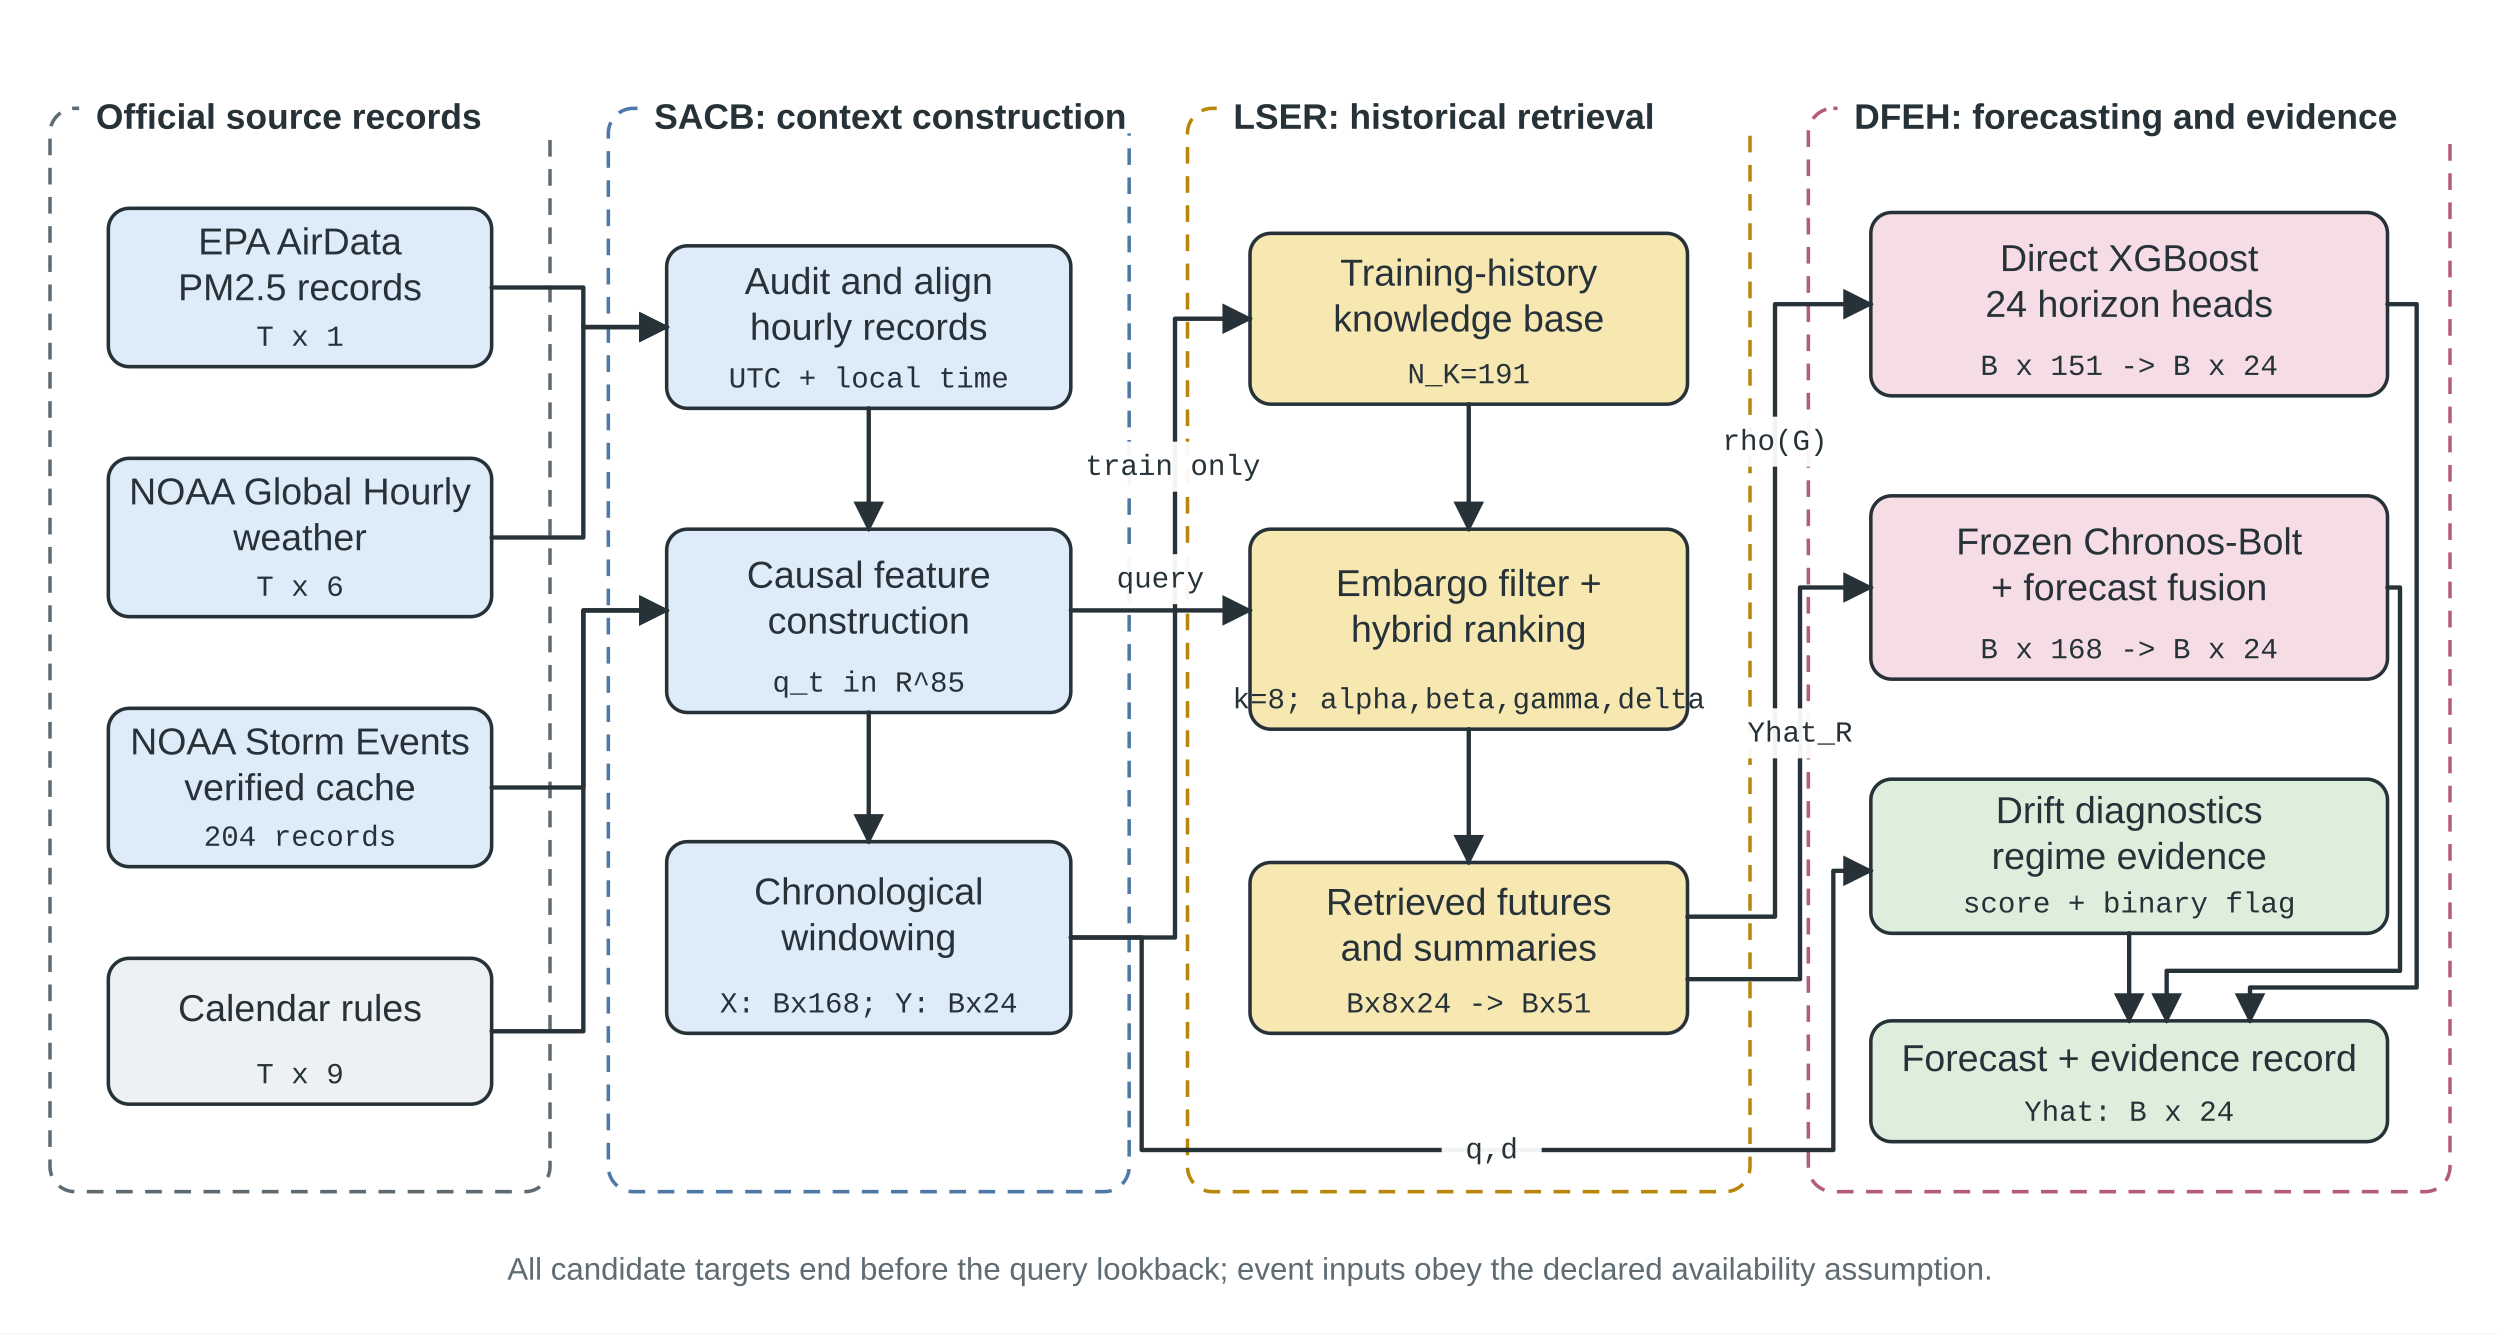
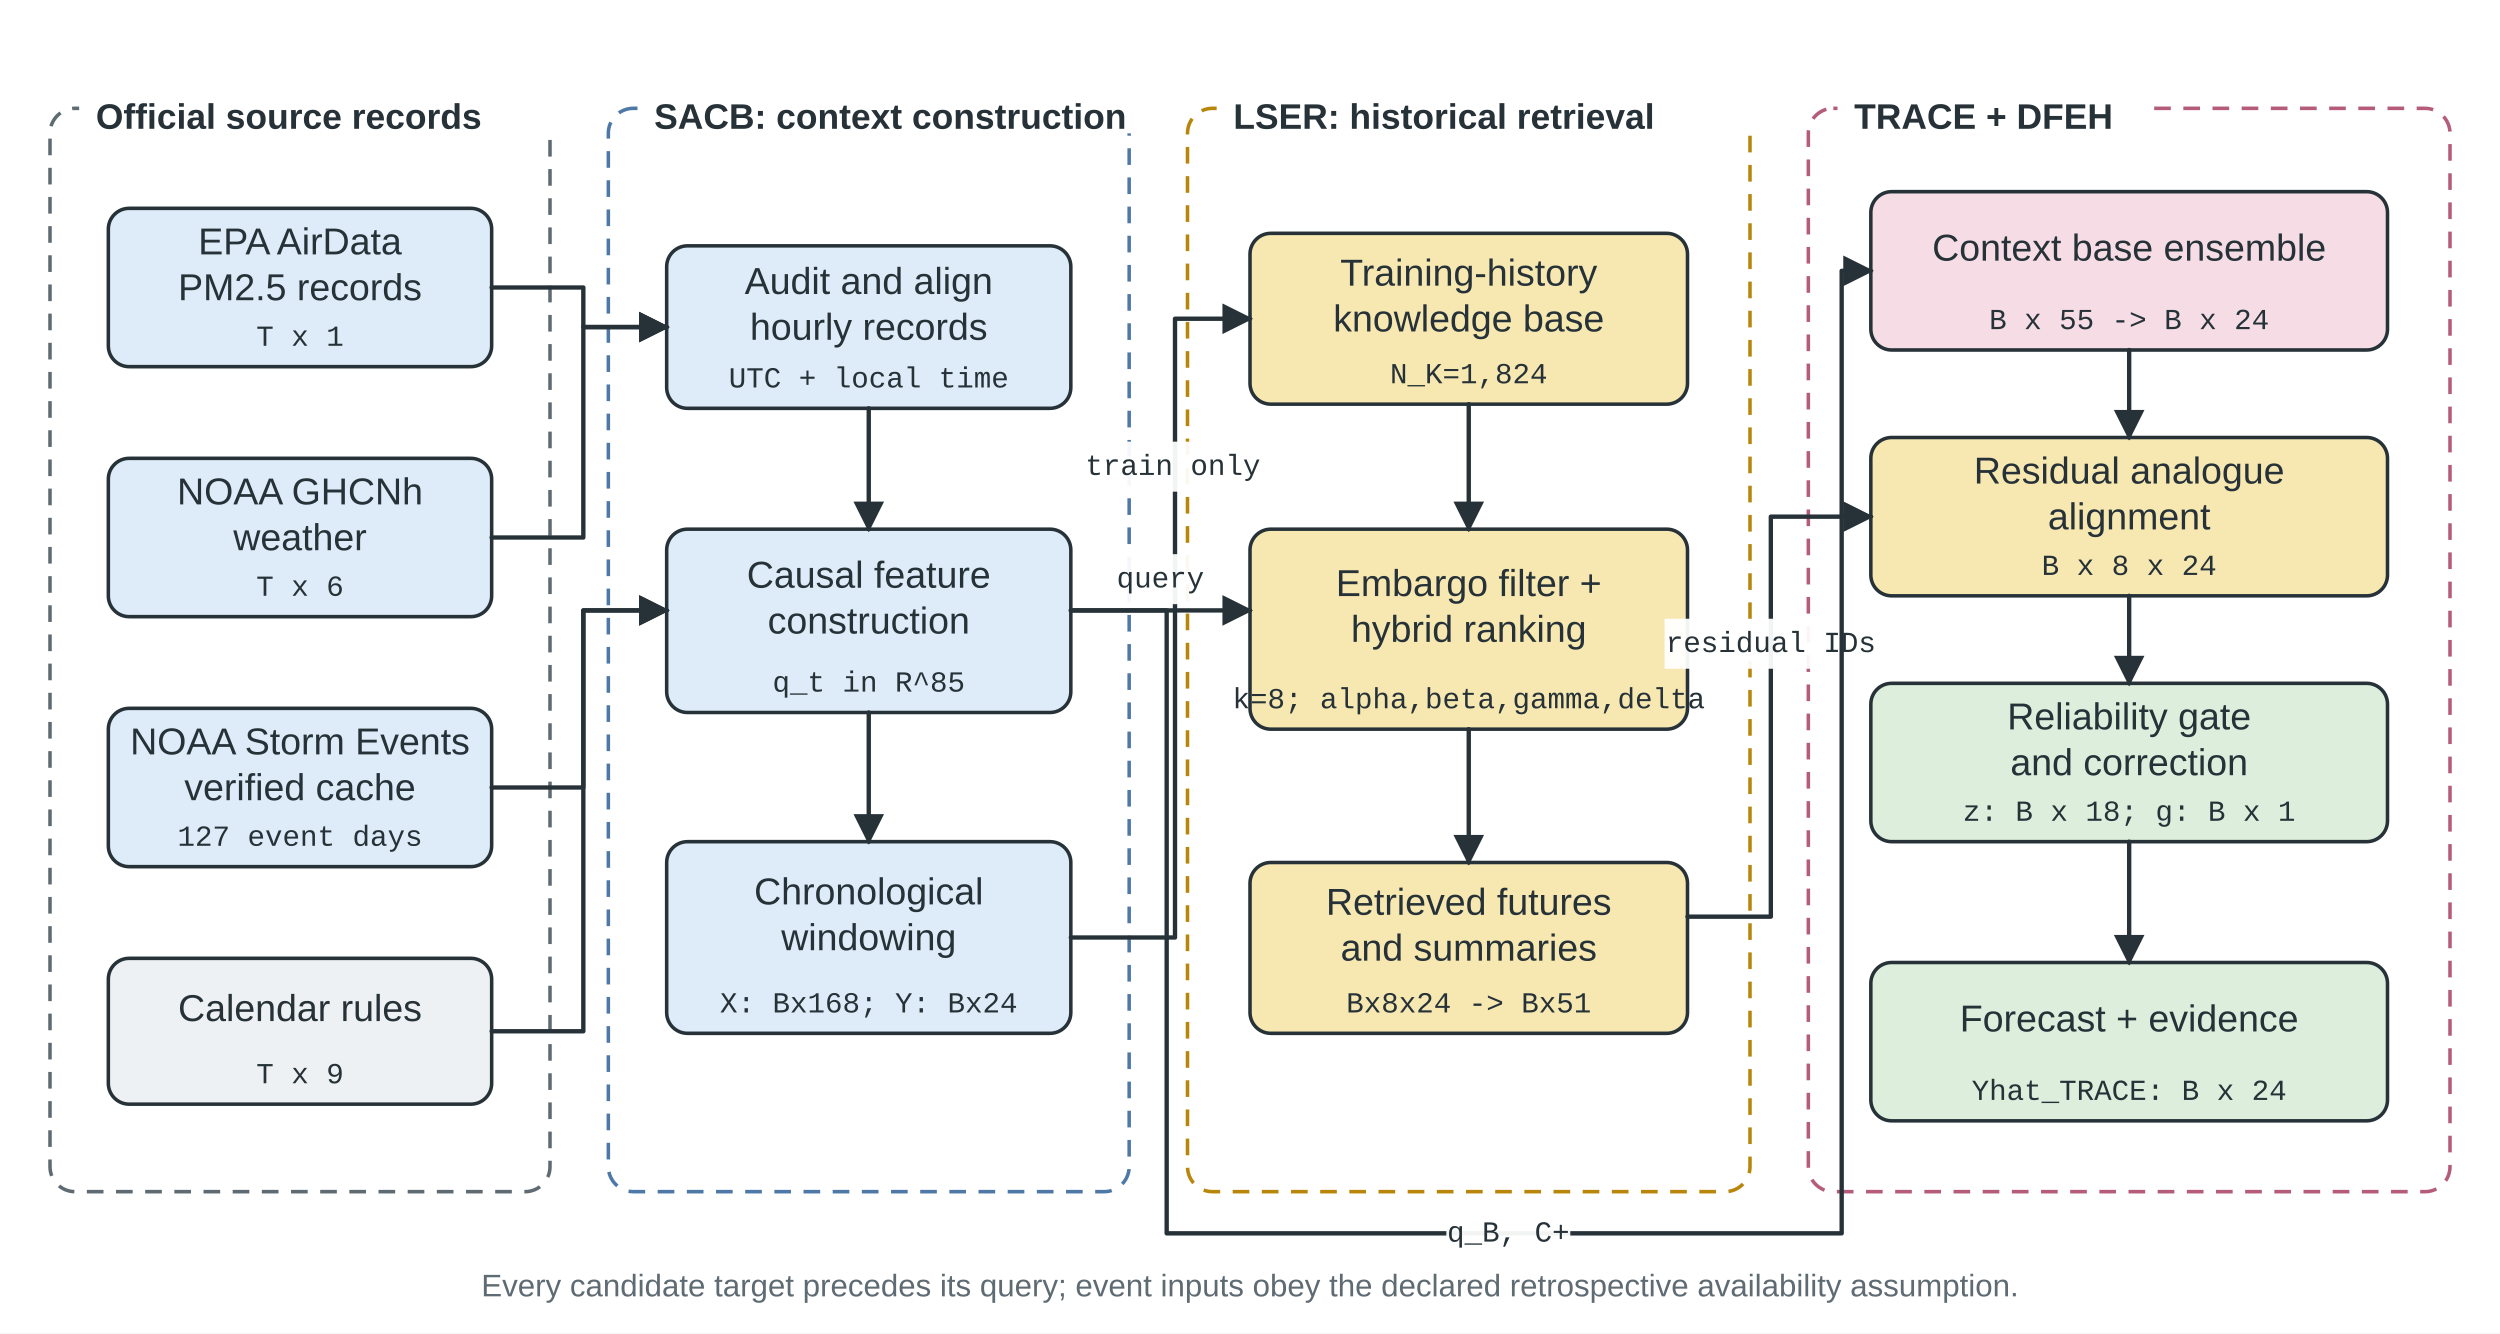
- <svg xmlns="http://www.w3.org/2000/svg" width="1200" height="640" viewBox="0 0 1200 640" role="img" aria-label="Event-TimeRAF end-to-end pipeline">
+ <svg xmlns="http://www.w3.org/2000/svg" width="1200" height="640" viewBox="0 0 1200 640" role="img" aria-label="TRACE-RAF end-to-end pipeline">
  <defs>
    <marker id="arrow" viewBox="0 0 10 10" refX="9" refY="5" markerWidth="7" markerHeight="7" orient="auto-start-reverse">
      <path d="M 0 0 L 10 5 L 0 10 z" fill="#263238" />
    </marker>
    <style>
.label{font-family:Arial,Helvetica,sans-serif;font-size:18px;fill:#263238}
.small{font-family:Arial,Helvetica,sans-serif;font-size:15px;fill:#5F6B73}
.mono{font-family:Consolas,'Courier New',monospace;font-size:14px;fill:#263238}
.group{font-family:Arial,Helvetica,sans-serif;font-size:17px;font-weight:700;fill:#263238}
.title{font-family:Arial,Helvetica,sans-serif;font-size:21px;font-weight:700;fill:#263238}
</style>
  </defs>
  <rect x="0" y="0" width="1200" height="640" fill="#FFFFFF" />
  <rect x="24" y="52" width="240" height="520" rx="12" fill="none" stroke="#5F6B73" stroke-width="1.7" stroke-dasharray="8 6" />
  <rect x="38" y="40" width="230" height="24" fill="#FFFFFF" />
  <text x="46" y="57" class="group" text-anchor="start" dominant-baseline="middle">Official source records</text>
  <rect x="52" y="100" width="184" height="76" rx="10" fill="#DDECF8" stroke="#263238" stroke-width="1.7" />
  <text x="144.0" y="117.0" class="label" text-anchor="middle" dominant-baseline="middle">EPA AirData</text>
  <text x="144.0" y="139.0" class="label" text-anchor="middle" dominant-baseline="middle">PM2.5 records</text>
  <text x="144.0" y="162" class="mono" text-anchor="middle" dominant-baseline="middle">T x 1</text>
  <rect x="52" y="220" width="184" height="76" rx="10" fill="#DDECF8" stroke="#263238" stroke-width="1.7" />
-   <text x="144.0" y="237.0" class="label" text-anchor="middle" dominant-baseline="middle">NOAA Global Hourly</text>
+   <text x="144.0" y="237.0" class="label" text-anchor="middle" dominant-baseline="middle">NOAA GHCNh</text>
  <text x="144.0" y="259.0" class="label" text-anchor="middle" dominant-baseline="middle">weather</text>
  <text x="144.0" y="282" class="mono" text-anchor="middle" dominant-baseline="middle">T x 6</text>
  <rect x="52" y="340" width="184" height="76" rx="10" fill="#DDECF8" stroke="#263238" stroke-width="1.7" />
  <text x="144.0" y="357.0" class="label" text-anchor="middle" dominant-baseline="middle">NOAA Storm Events</text>
  <text x="144.0" y="379.0" class="label" text-anchor="middle" dominant-baseline="middle">verified cache</text>
-   <text x="144.0" y="402" class="mono" text-anchor="middle" dominant-baseline="middle">204 records</text>
+   <text x="144.0" y="402" class="mono" text-anchor="middle" dominant-baseline="middle">127 event days</text>
  <rect x="52" y="460" width="184" height="70" rx="10" fill="#EEF1F3" stroke="#263238" stroke-width="1.7" />
  <text x="144.0" y="485.0" class="label" text-anchor="middle" dominant-baseline="middle">Calendar rules</text>
  <text x="144.0" y="516" class="mono" text-anchor="middle" dominant-baseline="middle">T x 9</text>
  <rect x="292" y="52" width="250" height="520" rx="12" fill="none" stroke="#4E79A7" stroke-width="1.7" stroke-dasharray="8 6" />
  <rect x="306" y="40" width="260" height="24" fill="#FFFFFF" />
  <text x="314" y="57" class="group" text-anchor="start" dominant-baseline="middle">SACB: context construction</text>
  <rect x="320" y="118" width="194" height="78" rx="10" fill="#DDECF8" stroke="#263238" stroke-width="1.7" />
  <text x="417.0" y="136.0" class="label" text-anchor="middle" dominant-baseline="middle">Audit and align</text>
  <text x="417.0" y="158.0" class="label" text-anchor="middle" dominant-baseline="middle">hourly records</text>
  <text x="417.0" y="182" class="mono" text-anchor="middle" dominant-baseline="middle">UTC + local time</text>
  <rect x="320" y="254" width="194" height="88" rx="10" fill="#DDECF8" stroke="#263238" stroke-width="1.7" />
  <text x="417.0" y="277.0" class="label" text-anchor="middle" dominant-baseline="middle">Causal feature</text>
  <text x="417.0" y="299.0" class="label" text-anchor="middle" dominant-baseline="middle">construction</text>
  <text x="417.0" y="328" class="mono" text-anchor="middle" dominant-baseline="middle">q_t in R^85</text>
  <rect x="320" y="404" width="194" height="92" rx="10" fill="#DDECF8" stroke="#263238" stroke-width="1.7" />
  <text x="417.0" y="429.0" class="label" text-anchor="middle" dominant-baseline="middle">Chronological</text>
  <text x="417.0" y="451.0" class="label" text-anchor="middle" dominant-baseline="middle">windowing</text>
  <text x="417.0" y="482" class="mono" text-anchor="middle" dominant-baseline="middle">X: Bx168; Y: Bx24</text>
  <polyline points="236,138 280,138 280,157 320,157" fill="none" stroke="#263238" stroke-width="2.1" stroke-linejoin="round" stroke-linecap="round" marker-end="url(#arrow)" />
  <polyline points="236,258 280,258 280,157 320,157" fill="none" stroke="#263238" stroke-width="2.1" stroke-linejoin="round" stroke-linecap="round" marker-end="url(#arrow)" />
  <polyline points="236,378 280,378 280,293 320,293" fill="none" stroke="#263238" stroke-width="2.1" stroke-linejoin="round" stroke-linecap="round" marker-end="url(#arrow)" />
  <polyline points="236,495 280,495 280,293 320,293" fill="none" stroke="#263238" stroke-width="2.1" stroke-linejoin="round" stroke-linecap="round" marker-end="url(#arrow)" />
  <polyline points="417,196 417,254" fill="none" stroke="#263238" stroke-width="2.1" stroke-linejoin="round" stroke-linecap="round" marker-end="url(#arrow)" />
  <polyline points="417,342 417,404" fill="none" stroke="#263238" stroke-width="2.1" stroke-linejoin="round" stroke-linecap="round" marker-end="url(#arrow)" />
  <rect x="570" y="52" width="270" height="520" rx="12" fill="none" stroke="#B8860B" stroke-width="1.7" stroke-dasharray="8 6" />
  <rect x="584" y="40" width="260" height="24" fill="#FFFFFF" />
  <text x="592" y="57" class="group" text-anchor="start" dominant-baseline="middle">LSER: historical retrieval</text>
  <rect x="600" y="112" width="210" height="82" rx="10" fill="#F7E8B2" stroke="#263238" stroke-width="1.7" />
  <text x="705.0" y="132.0" class="label" text-anchor="middle" dominant-baseline="middle">Training-history</text>
  <text x="705.0" y="154.0" class="label" text-anchor="middle" dominant-baseline="middle">knowledge base</text>
-   <text x="705.0" y="180" class="mono" text-anchor="middle" dominant-baseline="middle">N_K=191</text>
+   <text x="705.0" y="180" class="mono" text-anchor="middle" dominant-baseline="middle">N_K=1,824</text>
  <rect x="600" y="254" width="210" height="96" rx="10" fill="#F7E8B2" stroke="#263238" stroke-width="1.7" />
  <text x="705.0" y="281.0" class="label" text-anchor="middle" dominant-baseline="middle">Embargo filter +</text>
  <text x="705.0" y="303.0" class="label" text-anchor="middle" dominant-baseline="middle">hybrid ranking</text>
  <text x="705.0" y="336" class="mono" text-anchor="middle" dominant-baseline="middle">k=8; alpha,beta,gamma,delta</text>
  <rect x="600" y="414" width="210" height="82" rx="10" fill="#F7E8B2" stroke="#263238" stroke-width="1.7" />
  <text x="705.0" y="434.0" class="label" text-anchor="middle" dominant-baseline="middle">Retrieved futures</text>
  <text x="705.0" y="456.0" class="label" text-anchor="middle" dominant-baseline="middle">and summaries</text>
  <text x="705.0" y="482" class="mono" text-anchor="middle" dominant-baseline="middle">Bx8x24 -&gt; Bx51</text>
  <polyline points="514,450 564,450 564,153 600,153" fill="none" stroke="#263238" stroke-width="2.1" stroke-linejoin="round" stroke-linecap="round" marker-end="url(#arrow)" />
  <rect x="520.5" y="212" width="85.0" height="24" fill="#FFFFFF" opacity="0.94" />
  <text x="563" y="224" class="mono" text-anchor="middle" dominant-baseline="middle">train only</text>
  <polyline points="514,293 600,293" fill="none" stroke="#263238" stroke-width="2.1" stroke-linejoin="round" stroke-linecap="round" marker-end="url(#arrow)" />
  <rect x="533.0" y="266" width="48" height="24" fill="#FFFFFF" opacity="0.94" />
  <text x="557" y="278" class="mono" text-anchor="middle" dominant-baseline="middle">query</text>
  <polyline points="705,194 705,254" fill="none" stroke="#263238" stroke-width="2.1" stroke-linejoin="round" stroke-linecap="round" marker-end="url(#arrow)" />
  <polyline points="705,350 705,414" fill="none" stroke="#263238" stroke-width="2.1" stroke-linejoin="round" stroke-linecap="round" marker-end="url(#arrow)" />
  <rect x="868" y="52" width="308" height="520" rx="12" fill="none" stroke="#B55C7A" stroke-width="1.7" stroke-dasharray="8 6" />
-   <rect x="882" y="40" width="300" height="24" fill="#FFFFFF" />
-   <text x="890" y="57" class="group" text-anchor="start" dominant-baseline="middle">DFEH: forecasting and evidence</text>
-   <rect x="898" y="102" width="248" height="88" rx="10" fill="#F6DDE5" stroke="#263238" stroke-width="1.7" />
-   <text x="1022.0" y="125.0" class="label" text-anchor="middle" dominant-baseline="middle">Direct XGBoost</text>
-   <text x="1022.0" y="147.0" class="label" text-anchor="middle" dominant-baseline="middle">24 horizon heads</text>
-   <text x="1022.0" y="176" class="mono" text-anchor="middle" dominant-baseline="middle">B x 151 -&gt; B x 24</text>
-   <rect x="898" y="238" width="248" height="88" rx="10" fill="#F6DDE5" stroke="#263238" stroke-width="1.7" />
-   <text x="1022.0" y="261.0" class="label" text-anchor="middle" dominant-baseline="middle">Frozen Chronos-Bolt</text>
-   <text x="1022.0" y="283.0" class="label" text-anchor="middle" dominant-baseline="middle">+ forecast fusion</text>
-   <text x="1022.0" y="312" class="mono" text-anchor="middle" dominant-baseline="middle">B x 168 -&gt; B x 24</text>
-   <rect x="898" y="374" width="248" height="74" rx="10" fill="#DDEEDC" stroke="#263238" stroke-width="1.7" />
-   <text x="1022.0" y="390.0" class="label" text-anchor="middle" dominant-baseline="middle">Drift diagnostics</text>
-   <text x="1022.0" y="412.0" class="label" text-anchor="middle" dominant-baseline="middle">regime evidence</text>
-   <text x="1022.0" y="434" class="mono" text-anchor="middle" dominant-baseline="middle">score + binary flag</text>
-   <rect x="898" y="490" width="248" height="58" rx="10" fill="#DDEEDC" stroke="#263238" stroke-width="1.7" />
-   <text x="1022.0" y="509.0" class="label" text-anchor="middle" dominant-baseline="middle">Forecast + evidence record</text>
-   <text x="1022.0" y="534" class="mono" text-anchor="middle" dominant-baseline="middle">Yhat: B x 24</text>
-   <polyline points="810,440 852,440 852,146 898,146" fill="none" stroke="#263238" stroke-width="2.1" stroke-linejoin="round" stroke-linecap="round" marker-end="url(#arrow)" />
-   <rect x="826.5" y="200" width="51.0" height="24" fill="#FFFFFF" opacity="0.94" />
-   <text x="852" y="212" class="mono" text-anchor="middle" dominant-baseline="middle">rho(G)</text>
-   <polyline points="810,470 864,470 864,282 898,282" fill="none" stroke="#263238" stroke-width="2.1" stroke-linejoin="round" stroke-linecap="round" marker-end="url(#arrow)" />
-   <rect x="838.5" y="340" width="51.0" height="24" fill="#FFFFFF" opacity="0.94" />
-   <text x="864" y="352" class="mono" text-anchor="middle" dominant-baseline="middle">Yhat_R</text>
-   <polyline points="514,450 548,450 548,552 880,552 880,418 898,418" fill="none" stroke="#263238" stroke-width="2.1" stroke-linejoin="round" stroke-linecap="round" marker-end="url(#arrow)" />
-   <rect x="692.0" y="540" width="48" height="24" fill="#FFFFFF" opacity="0.94" />
-   <text x="716" y="552" class="mono" text-anchor="middle" dominant-baseline="middle">q,d</text>
-   <polyline points="1146,146 1160,146 1160,474 1080,474 1080,490" fill="none" stroke="#263238" stroke-width="2.1" stroke-linejoin="round" stroke-linecap="round" marker-end="url(#arrow)" />
-   <polyline points="1146,282 1152,282 1152,466 1040,466 1040,490" fill="none" stroke="#263238" stroke-width="2.1" stroke-linejoin="round" stroke-linecap="round" marker-end="url(#arrow)" />
-   <polyline points="1022,448 1022,490" fill="none" stroke="#263238" stroke-width="2.1" stroke-linejoin="round" stroke-linecap="round" marker-end="url(#arrow)" />
-   <text x="600" y="610" class="small" text-anchor="middle" dominant-baseline="middle">All candidate targets end before the query lookback; event inputs obey the declared availability assumption.</text>
+   <rect x="882" y="40" width="150" height="24" fill="#FFFFFF" />
+   <text x="890" y="57" class="group" text-anchor="start" dominant-baseline="middle">TRACE + DFEH</text>
+   <rect x="898" y="92" width="248" height="76" rx="10" fill="#F6DDE5" stroke="#263238" stroke-width="1.7" />
+   <text x="1022.0" y="120.0" class="label" text-anchor="middle" dominant-baseline="middle">Context base ensemble</text>
+   <text x="1022.0" y="154" class="mono" text-anchor="middle" dominant-baseline="middle">B x 55 -&gt; B x 24</text>
+   <rect x="898" y="210" width="248" height="76" rx="10" fill="#F7E8B2" stroke="#263238" stroke-width="1.7" />
+   <text x="1022.0" y="227.0" class="label" text-anchor="middle" dominant-baseline="middle">Residual analogue</text>
+   <text x="1022.0" y="249.0" class="label" text-anchor="middle" dominant-baseline="middle">alignment</text>
+   <text x="1022.0" y="272" class="mono" text-anchor="middle" dominant-baseline="middle">B x 8 x 24</text>
+   <rect x="898" y="328" width="248" height="76" rx="10" fill="#DDEEDC" stroke="#263238" stroke-width="1.7" />
+   <text x="1022.0" y="345.0" class="label" text-anchor="middle" dominant-baseline="middle">Reliability gate</text>
+   <text x="1022.0" y="367.0" class="label" text-anchor="middle" dominant-baseline="middle">and correction</text>
+   <text x="1022.0" y="390" class="mono" text-anchor="middle" dominant-baseline="middle">z: B x 18; g: B x 1</text>
+   <rect x="898" y="462" width="248" height="76" rx="10" fill="#DDEEDC" stroke="#263238" stroke-width="1.7" />
+   <text x="1022.0" y="490.0" class="label" text-anchor="middle" dominant-baseline="middle">Forecast + evidence</text>
+   <text x="1022.0" y="524" class="mono" text-anchor="middle" dominant-baseline="middle">Yhat_TRACE: B x 24</text>
+   <polyline points="810,440 850,440 850,248 898,248" fill="none" stroke="#263238" stroke-width="2.1" stroke-linejoin="round" stroke-linecap="round" marker-end="url(#arrow)" />
+   <rect x="799.0" y="297" width="102.0" height="24" fill="#FFFFFF" opacity="0.94" />
+   <text x="850" y="309" class="mono" text-anchor="middle" dominant-baseline="middle">residual IDs</text>
+   <polyline points="514,293 560,293 560,592 884,592 884,130 898,130" fill="none" stroke="#263238" stroke-width="2.1" stroke-linejoin="round" stroke-linecap="round" marker-end="url(#arrow)" />
+   <rect x="694.25" y="580" width="59.5" height="24" fill="#FFFFFF" opacity="0.94" />
+   <text x="724" y="592" class="mono" text-anchor="middle" dominant-baseline="middle">q_B, C+</text>
+   <polyline points="1022,168 1022,210" fill="none" stroke="#263238" stroke-width="2.1" stroke-linejoin="round" stroke-linecap="round" marker-end="url(#arrow)" />
+   <polyline points="1022,286 1022,328" fill="none" stroke="#263238" stroke-width="2.1" stroke-linejoin="round" stroke-linecap="round" marker-end="url(#arrow)" />
+   <polyline points="1022,404 1022,462" fill="none" stroke="#263238" stroke-width="2.1" stroke-linejoin="round" stroke-linecap="round" marker-end="url(#arrow)" />
+   <text x="600" y="618" class="small" text-anchor="middle" dominant-baseline="middle">Every candidate target precedes its query; event inputs obey the declared retrospective availability assumption.</text>
</svg>
